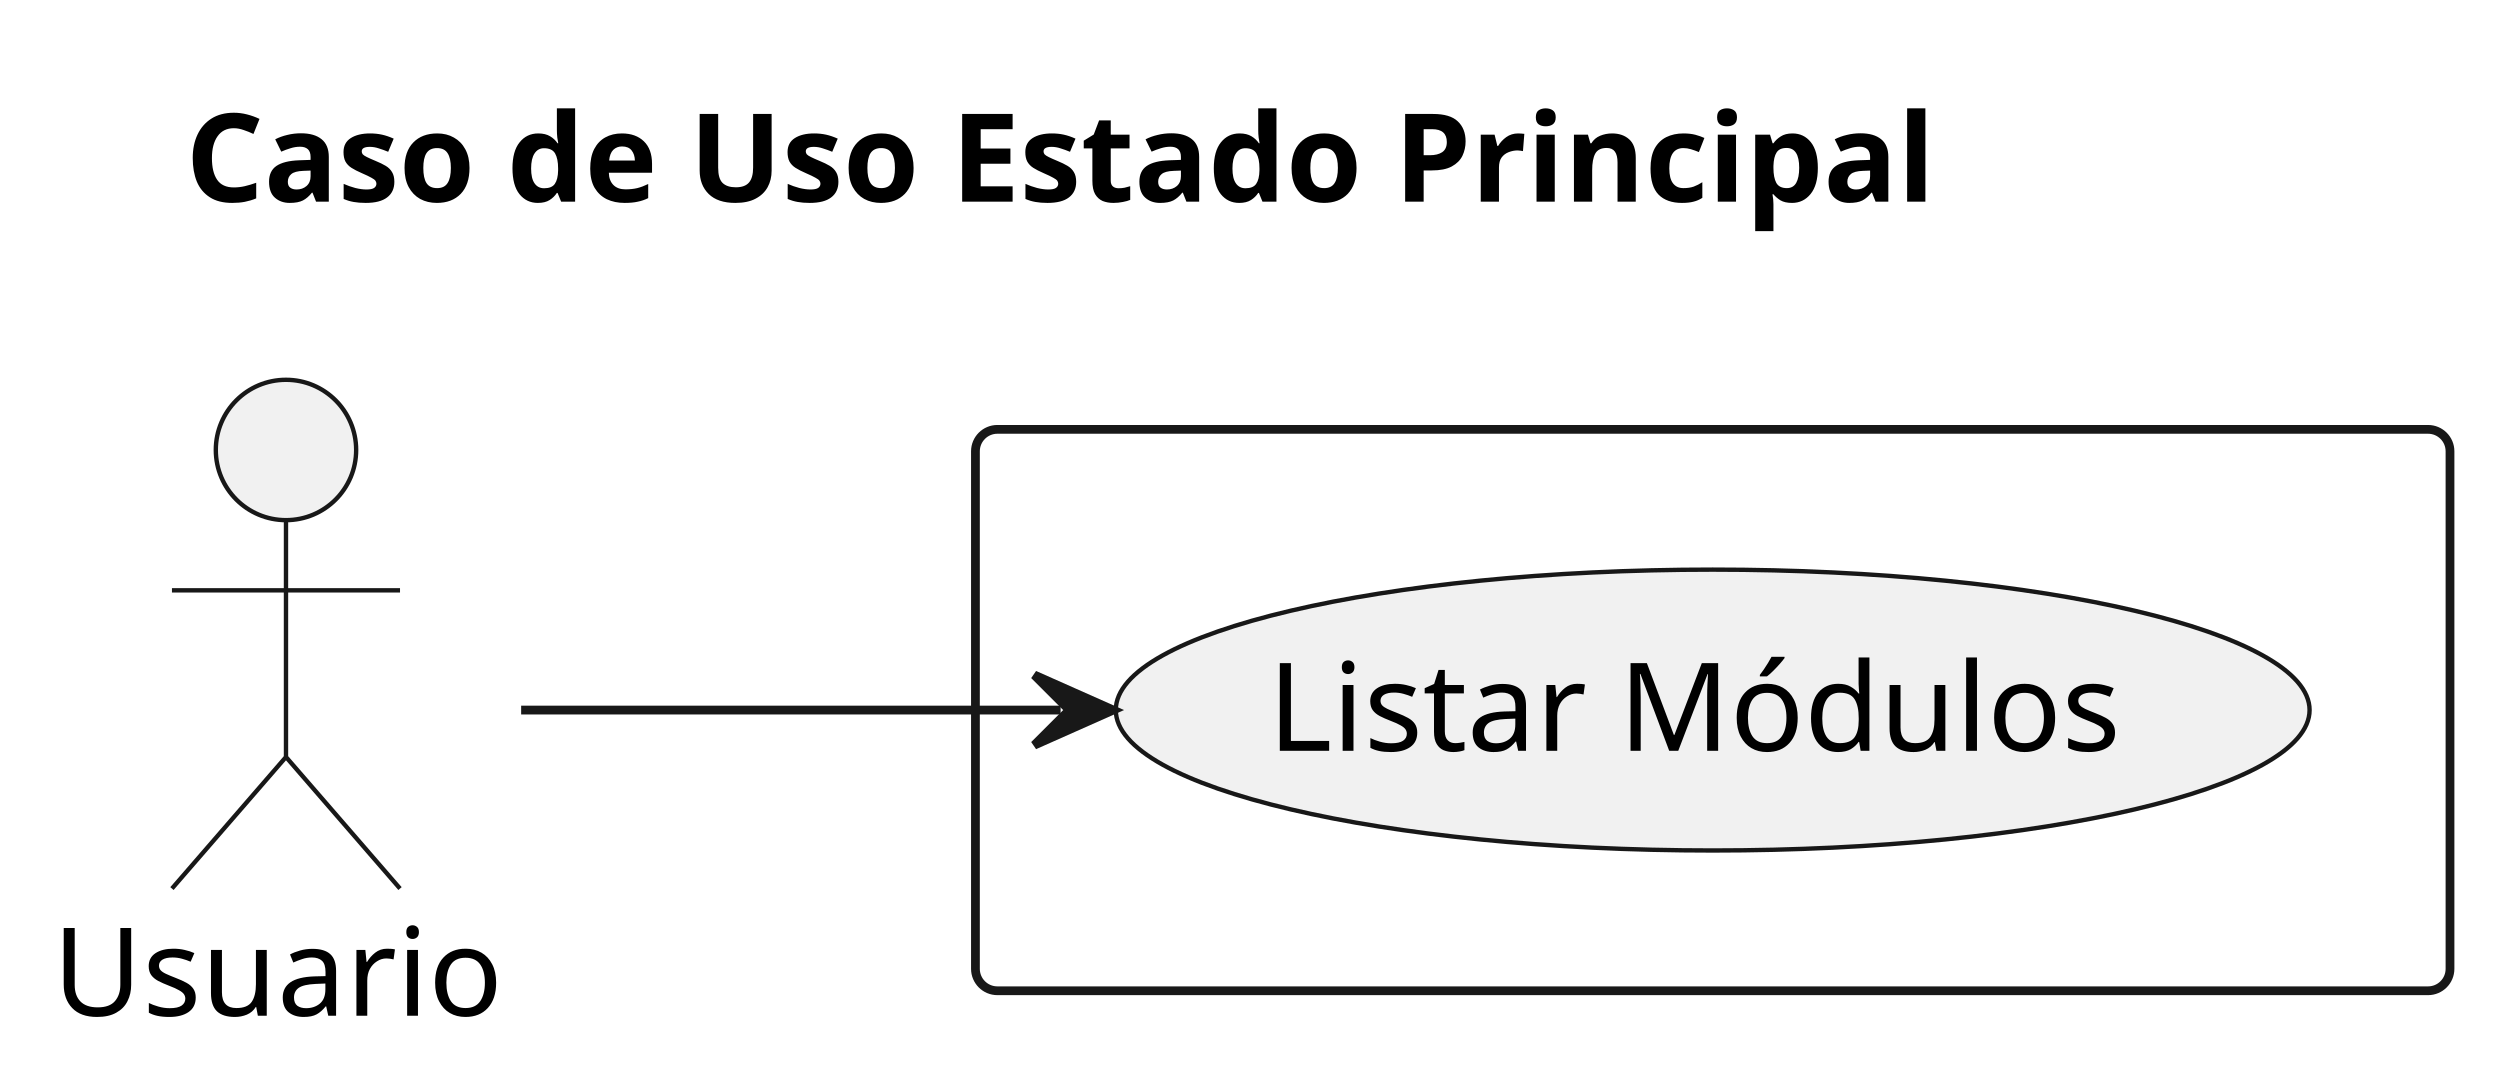
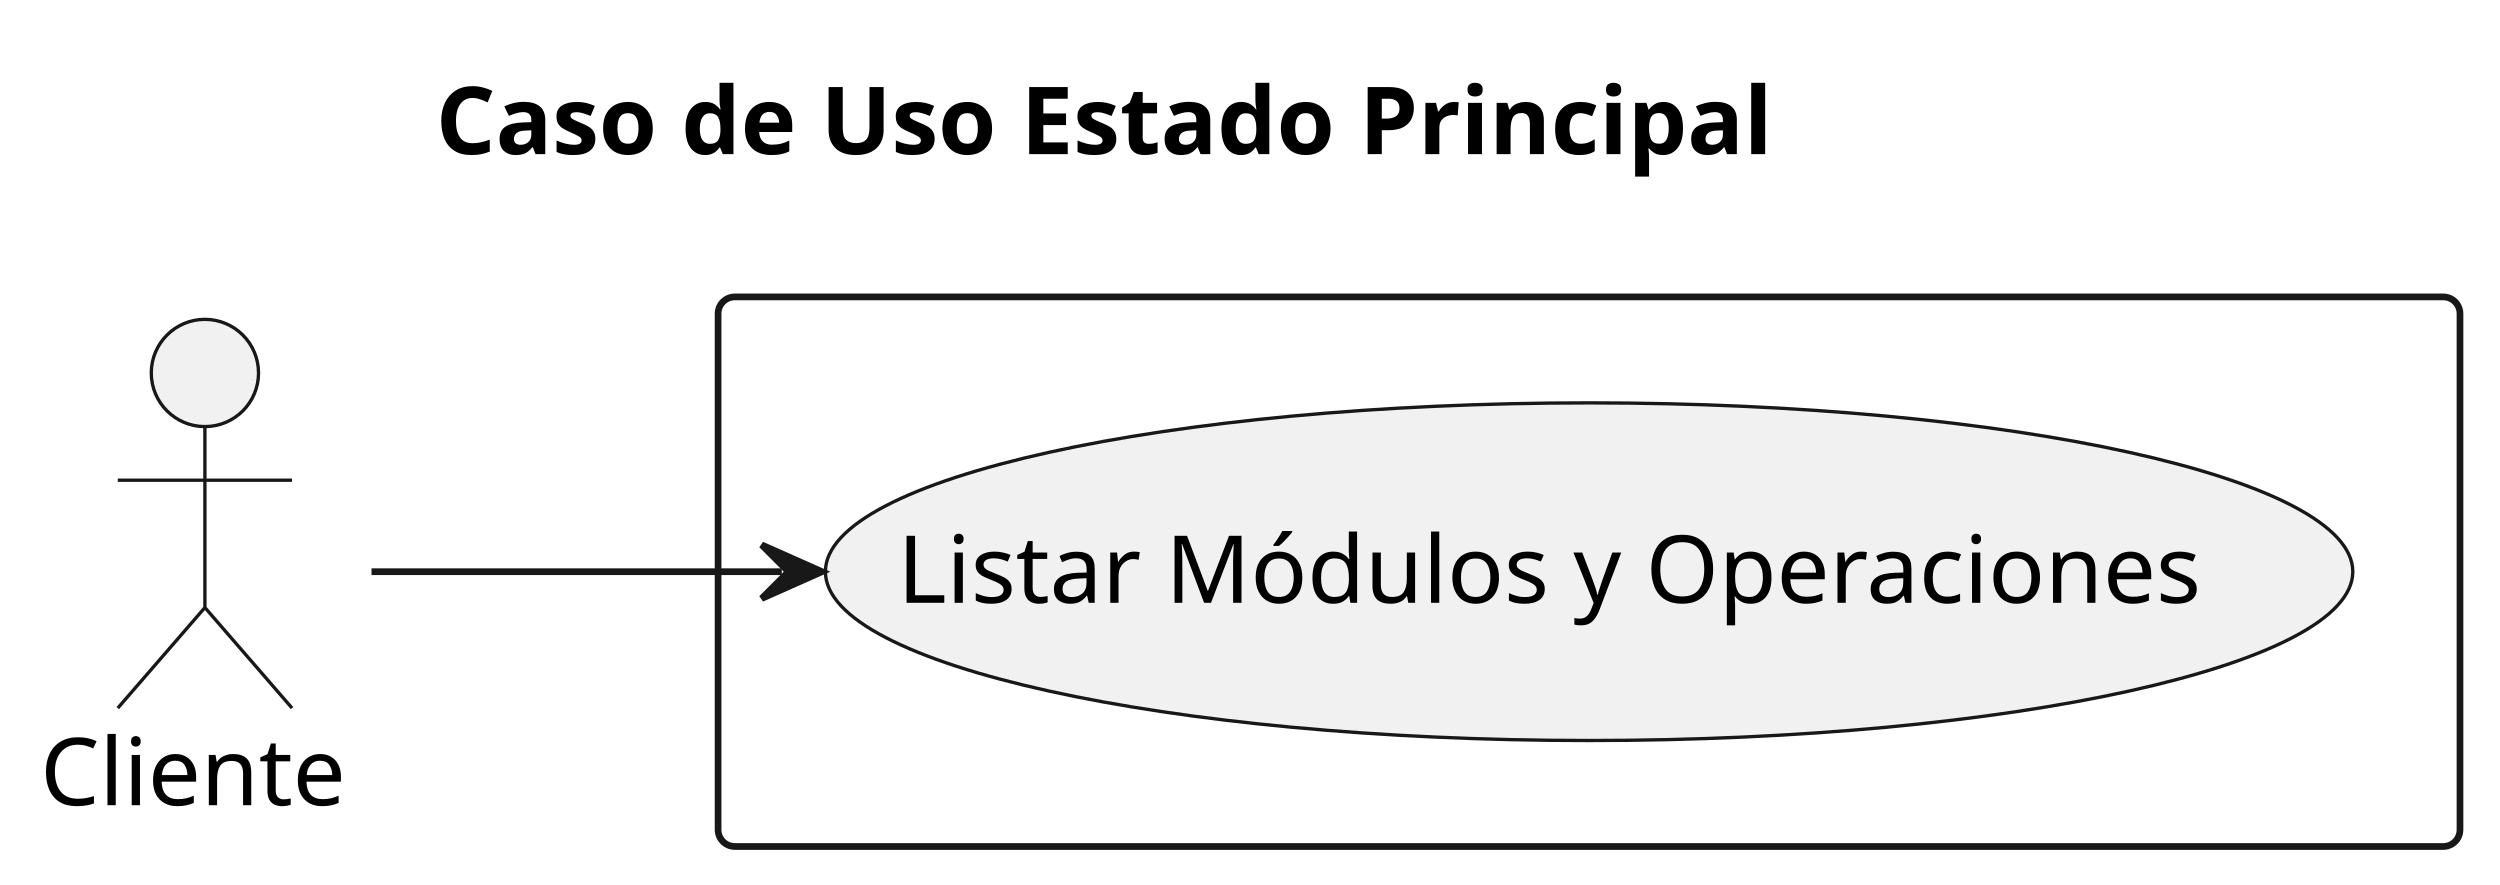
- <svg xmlns="http://www.w3.org/2000/svg" contentStyleType="text/css" data-diagram-type="DESCRIPTION" height="124px" preserveAspectRatio="none" style="width:285px;height:124px;background:#FFFFFF;" version="1.1" viewBox="0 0 285 124" width="285px" zoomAndPan="magnify">
+ <svg xmlns="http://www.w3.org/2000/svg" contentStyleType="text/css" data-diagram-type="DESCRIPTION" height="132px" preserveAspectRatio="none" style="width:373px;height:132px;background:#FFFFFF;" version="1.1" viewBox="0 0 373 132" width="373px" zoomAndPan="magnify">
  <defs />
  <g>
    <g class="title" data-source-line="1">
-       <text fill="#000000" font-family="sans-serif" font-size="14" font-weight="bold" lengthAdjust="spacing" textLength="228.977" x="21.162" y="22.995">Caso de Uso Estado Principal</text>
+       <text fill="#000000" font-family="sans-serif" font-size="14" font-weight="bold" lengthAdjust="spacing" textLength="228.977" x="65.027" y="22.995">Caso de Uso Estado Principal</text>
    </g>
    <g class="cluster" data-entity="##3" data-source-line="7" data-uid="ent0004" id="cluster_##3">
-       <rect fill="none" height="64" rx="2.5" ry="2.5" style="stroke:#181818;stroke-width:1;" width="168.1" x="111.2" y="48.947" />
+       <rect fill="none" height="82" rx="2.5" ry="2.5" style="stroke:#181818;stroke-width:1;" width="259.89" x="107.14" y="44.297" />
    </g>
    <g class="entity" data-entity="listarMod" data-source-line="8" data-uid="ent0005" id="entity_listarMod">
-       <ellipse cx="195.246" cy="80.946" fill="#F1F1F1" rx="68.046" ry="16.009" style="stroke:#181818;stroke-width:0.5;" />
-       <text fill="#000000" font-family="sans-serif" font-size="14" lengthAdjust="spacing" textLength="101.411" x="144.54" y="85.594">Listar Módulos</text>
+       <ellipse cx="237.094" cy="85.296" fill="#F1F1F1" rx="113.944" ry="25.189" style="stroke:#181818;stroke-width:0.5;" />
+       <text fill="#000000" font-family="sans-serif" font-size="14" lengthAdjust="spacing" textLength="206.384" x="133.902" y="89.944">Listar Módulos y Operaciones</text>
    </g>
    <g class="entity" data-entity="user" data-source-line="5" data-uid="ent0002" id="entity_user">
-       <ellipse cx="32.602" cy="51.297" fill="#F1F1F1" rx="8" ry="8" style="stroke:#181818;stroke-width:0.5;" />
-       <path d="M32.602,59.297 L32.602,86.297 M19.602,67.297 L45.602,67.297 M32.602,86.297 L19.602,101.297 M32.602,86.297 L45.602,101.297" fill="none" style="stroke:#181818;stroke-width:0.5;" />
-       <text fill="#000000" font-family="sans-serif" font-size="14" lengthAdjust="spacing" textLength="53.204" x="6" y="115.792">Usuario</text>
+       <ellipse cx="30.572" cy="55.647" fill="#F1F1F1" rx="8" ry="8" style="stroke:#181818;stroke-width:0.5;" />
+       <path d="M30.572,63.647 L30.572,90.647 M17.572,71.647 L43.572,71.647 M30.572,90.647 L17.572,105.647 M30.572,90.647 L43.572,105.647" fill="none" style="stroke:#181818;stroke-width:0.5;" />
+       <text fill="#000000" font-family="sans-serif" font-size="14" lengthAdjust="spacing" textLength="49.144" x="6" y="120.142">Cliente</text>
    </g>
    <g class="link" data-entity-1="user" data-entity-2="listarMod" data-source-line="11" data-uid="lnk6" id="link_user_listarMod">
-       <path d="M59.41,80.947 C77.68,80.947 97.08,80.947 120.91,80.947" fill="none" id="user-to-listarMod" style="stroke:#181818;stroke-width:1;" />
-       <polygon fill="#181818" points="126.91,80.947,117.91,76.947,121.91,80.947,117.91,84.947,126.91,80.947" style="stroke:#181818;stroke-width:1;" />
-       <text fill="#000000" font-family="sans-serif" font-size="13" lengthAdjust="spacing" textLength="4.132" x="90.2" y="77.014"> </text>
+       <path d="M55.43,85.297 C72.61,85.297 91.16,85.297 116.64,85.297" fill="none" id="user-to-listarMod" style="stroke:#181818;stroke-width:1;" />
+       <polygon fill="#181818" points="122.64,85.297,113.64,81.297,117.64,85.297,113.64,89.297,122.64,85.297" style="stroke:#181818;stroke-width:1;" />
+       <text fill="#000000" font-family="sans-serif" font-size="13" lengthAdjust="spacing" textLength="4.132" x="86.14" y="81.364"> </text>
    </g>
  </g>
</svg>
